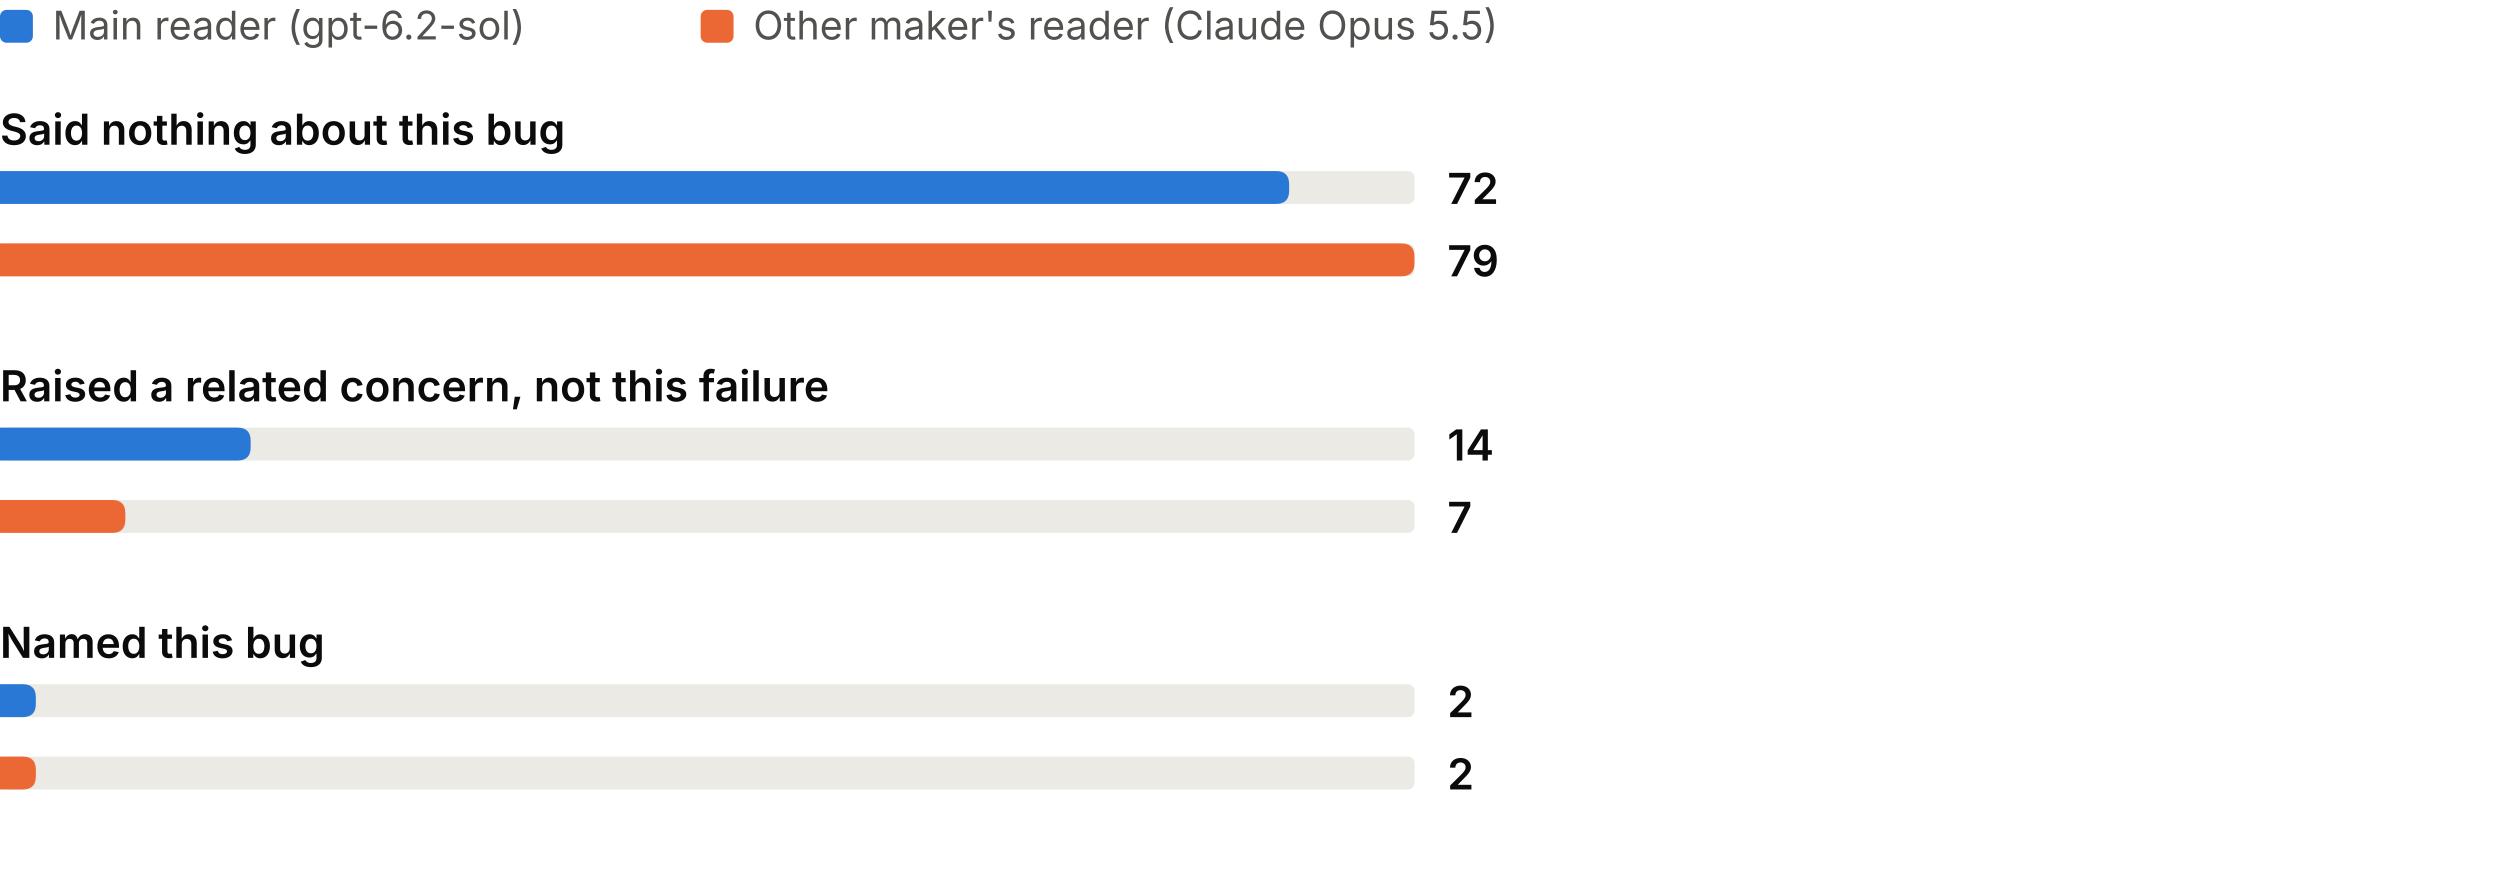
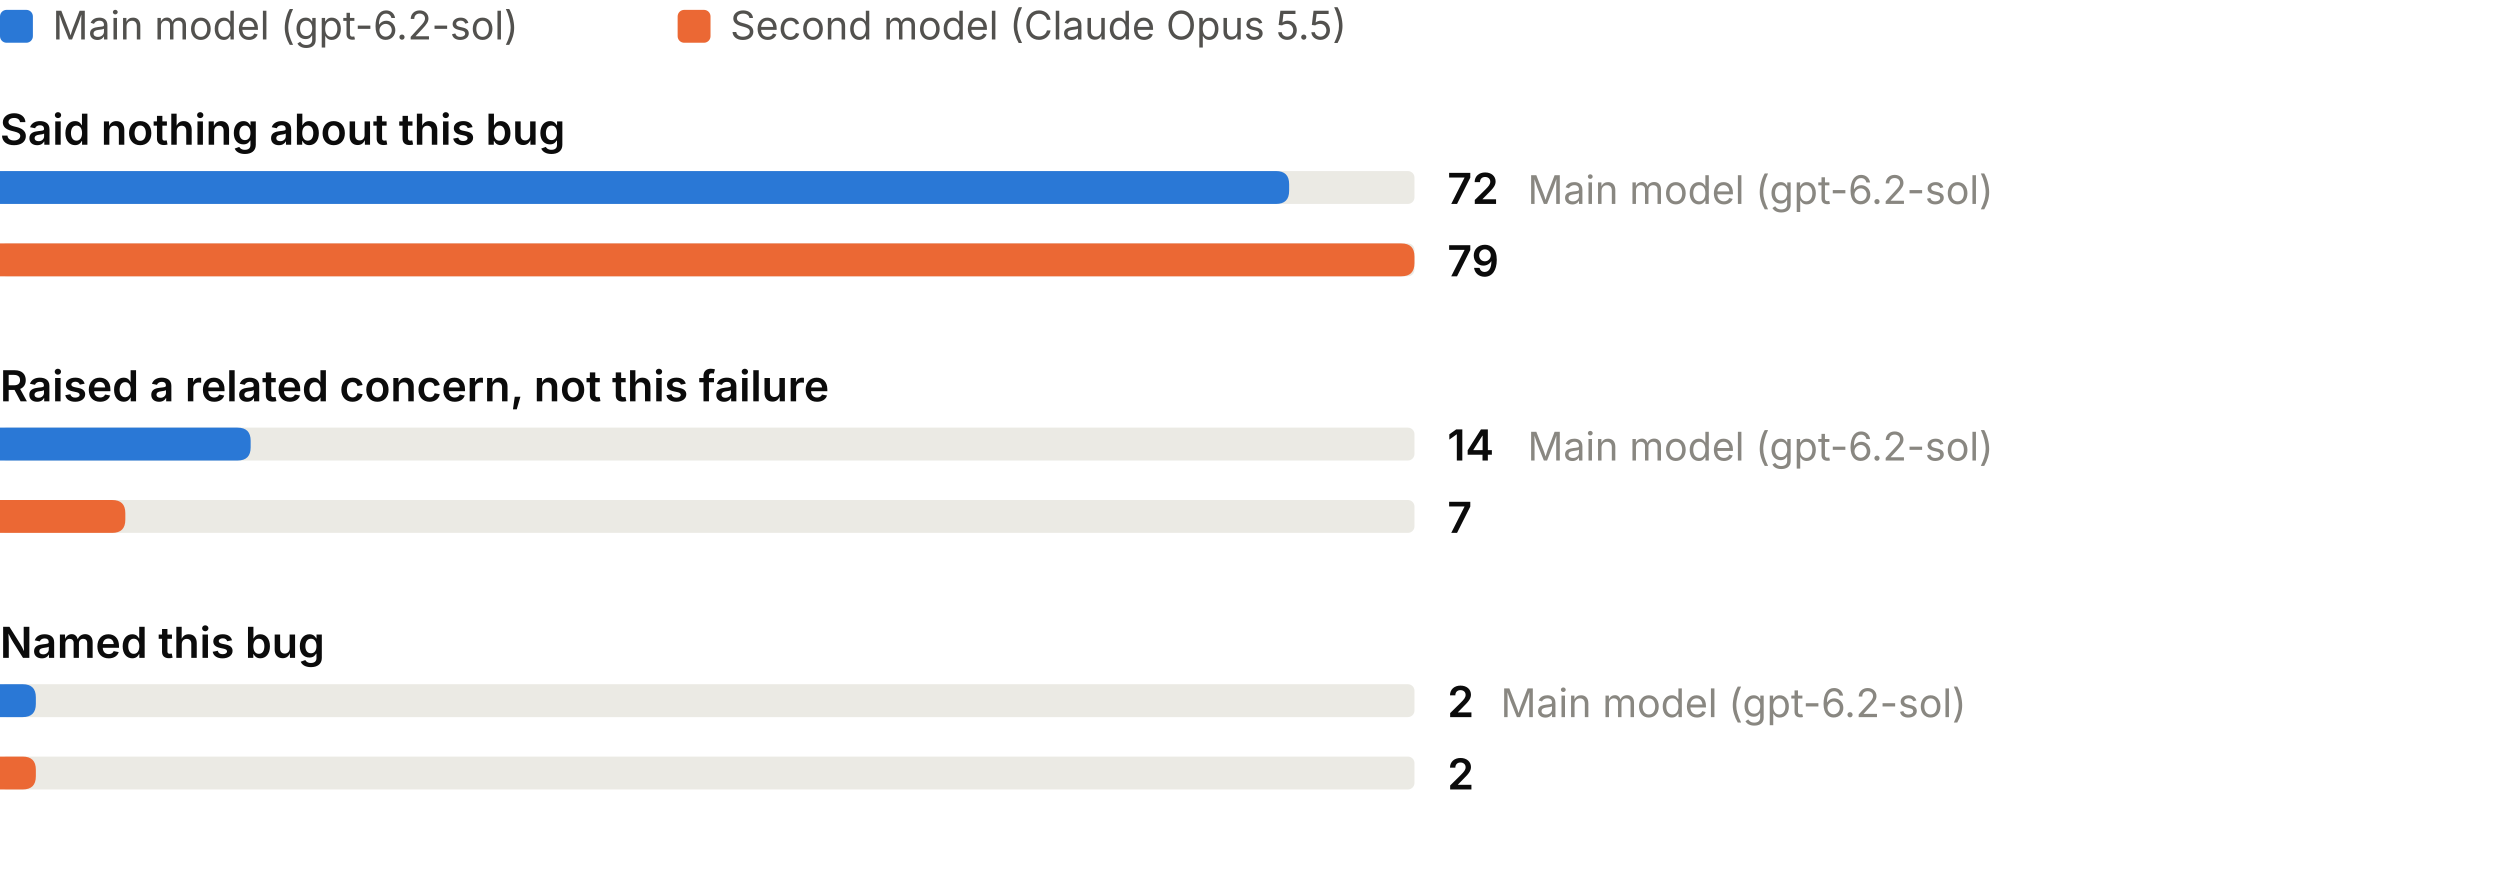
- <svg xmlns="http://www.w3.org/2000/svg" width="760" height="264" viewBox="0 0 760 264" role="img" aria-label="What the bot's review said about the bug, by two readers">
+ <svg xmlns="http://www.w3.org/2000/svg" width="760" height="264" viewBox="0 0 760 264" role="img" aria-label="What the bot's review said about the bug, by two models">
  <rect x="0" y="3" width="10" height="10" rx="2" fill="#2a78d6" />
-   <text x="16.0" y="12" fill="#52514e" font-size="12" font-weight="400" text-anchor="start" font-family="system-ui, -apple-system, Segoe UI, sans-serif">Main reader (gpt-6.2-sol)</text>
-   <rect x="213.0" y="3" width="10" height="10" rx="2" fill="#eb6834" />
-   <text x="229.0" y="12" fill="#52514e" font-size="12" font-weight="400" text-anchor="start" font-family="system-ui, -apple-system, Segoe UI, sans-serif">Other maker's reader (Claude Opus 5.5)</text>
+   <text x="16.0" y="12" fill="#52514e" font-size="12" font-weight="400" text-anchor="start" font-family="system-ui, -apple-system, Segoe UI, sans-serif">Main model (gpt-6.2-sol)</text>
+   <rect x="206.0" y="3" width="10" height="10" rx="2" fill="#eb6834" />
+   <text x="222.0" y="12" fill="#52514e" font-size="12" font-weight="400" text-anchor="start" font-family="system-ui, -apple-system, Segoe UI, sans-serif">Second model (Claude Opus 5.5)</text>
  <text x="0.0" y="44" fill="#0b0b0b" font-size="13" font-weight="600" text-anchor="start" font-family="system-ui, -apple-system, Segoe UI, sans-serif">Said nothing about this bug</text>
  <rect x="0" y="52" width="430" height="10" rx="2" fill="#ebeae4" />
  <path d="M0,52 H387.9 Q391.9,52 391.9,56 V58 Q391.9,62 387.9,62 H0 Z" fill="#2a78d6" />
  <text x="440.0" y="62" fill="#0b0b0b" font-size="13" font-weight="600" text-anchor="start" font-family="system-ui, -apple-system, Segoe UI, sans-serif">72</text>
+   <text x="464.4" y="62" fill="#898781" font-size="12" font-weight="400" text-anchor="start" font-family="system-ui, -apple-system, Segoe UI, sans-serif">Main model (gpt-6.2-sol)</text>
  <rect x="0" y="74" width="430" height="10" rx="2" fill="#ebeae4" />
  <path d="M0,74 H426.0 Q430.0,74 430.0,78 V80 Q430.0,84 426.0,84 H0 Z" fill="#eb6834" />
  <text x="440.0" y="84" fill="#0b0b0b" font-size="13" font-weight="600" text-anchor="start" font-family="system-ui, -apple-system, Segoe UI, sans-serif">79</text>
  <text x="0.0" y="122" fill="#0b0b0b" font-size="13" font-weight="600" text-anchor="start" font-family="system-ui, -apple-system, Segoe UI, sans-serif">Raised a related concern, not this failure</text>
  <rect x="0" y="130" width="430" height="10" rx="2" fill="#ebeae4" />
  <path d="M0,130 H72.2 Q76.2,130 76.2,134 V136 Q76.2,140 72.2,140 H0 Z" fill="#2a78d6" />
  <text x="440.0" y="140" fill="#0b0b0b" font-size="13" font-weight="600" text-anchor="start" font-family="system-ui, -apple-system, Segoe UI, sans-serif">14</text>
+   <text x="464.4" y="140" fill="#898781" font-size="12" font-weight="400" text-anchor="start" font-family="system-ui, -apple-system, Segoe UI, sans-serif">Main model (gpt-6.2-sol)</text>
  <rect x="0" y="152" width="430" height="10" rx="2" fill="#ebeae4" />
  <path d="M0,152 H34.1 Q38.1,152 38.1,156 V158 Q38.1,162 34.1,162 H0 Z" fill="#eb6834" />
  <text x="440.0" y="162" fill="#0b0b0b" font-size="13" font-weight="600" text-anchor="start" font-family="system-ui, -apple-system, Segoe UI, sans-serif">7</text>
  <text x="0.0" y="200" fill="#0b0b0b" font-size="13" font-weight="600" text-anchor="start" font-family="system-ui, -apple-system, Segoe UI, sans-serif">Named this bug</text>
  <rect x="0" y="208" width="430" height="10" rx="2" fill="#ebeae4" />
  <path d="M0,208 H6.9 Q10.9,208 10.9,212 V214 Q10.9,218 6.9,218 H0 Z" fill="#2a78d6" />
  <text x="440.0" y="218" fill="#0b0b0b" font-size="13" font-weight="600" text-anchor="start" font-family="system-ui, -apple-system, Segoe UI, sans-serif">2</text>
+   <text x="456.2" y="218" fill="#898781" font-size="12" font-weight="400" text-anchor="start" font-family="system-ui, -apple-system, Segoe UI, sans-serif">Main model (gpt-6.2-sol)</text>
  <rect x="0" y="230" width="430" height="10" rx="2" fill="#ebeae4" />
  <path d="M0,230 H6.9 Q10.9,230 10.9,234 V236 Q10.9,240 6.9,240 H0 Z" fill="#eb6834" />
  <text x="440.0" y="240" fill="#0b0b0b" font-size="13" font-weight="600" text-anchor="start" font-family="system-ui, -apple-system, Segoe UI, sans-serif">2</text>
</svg>
